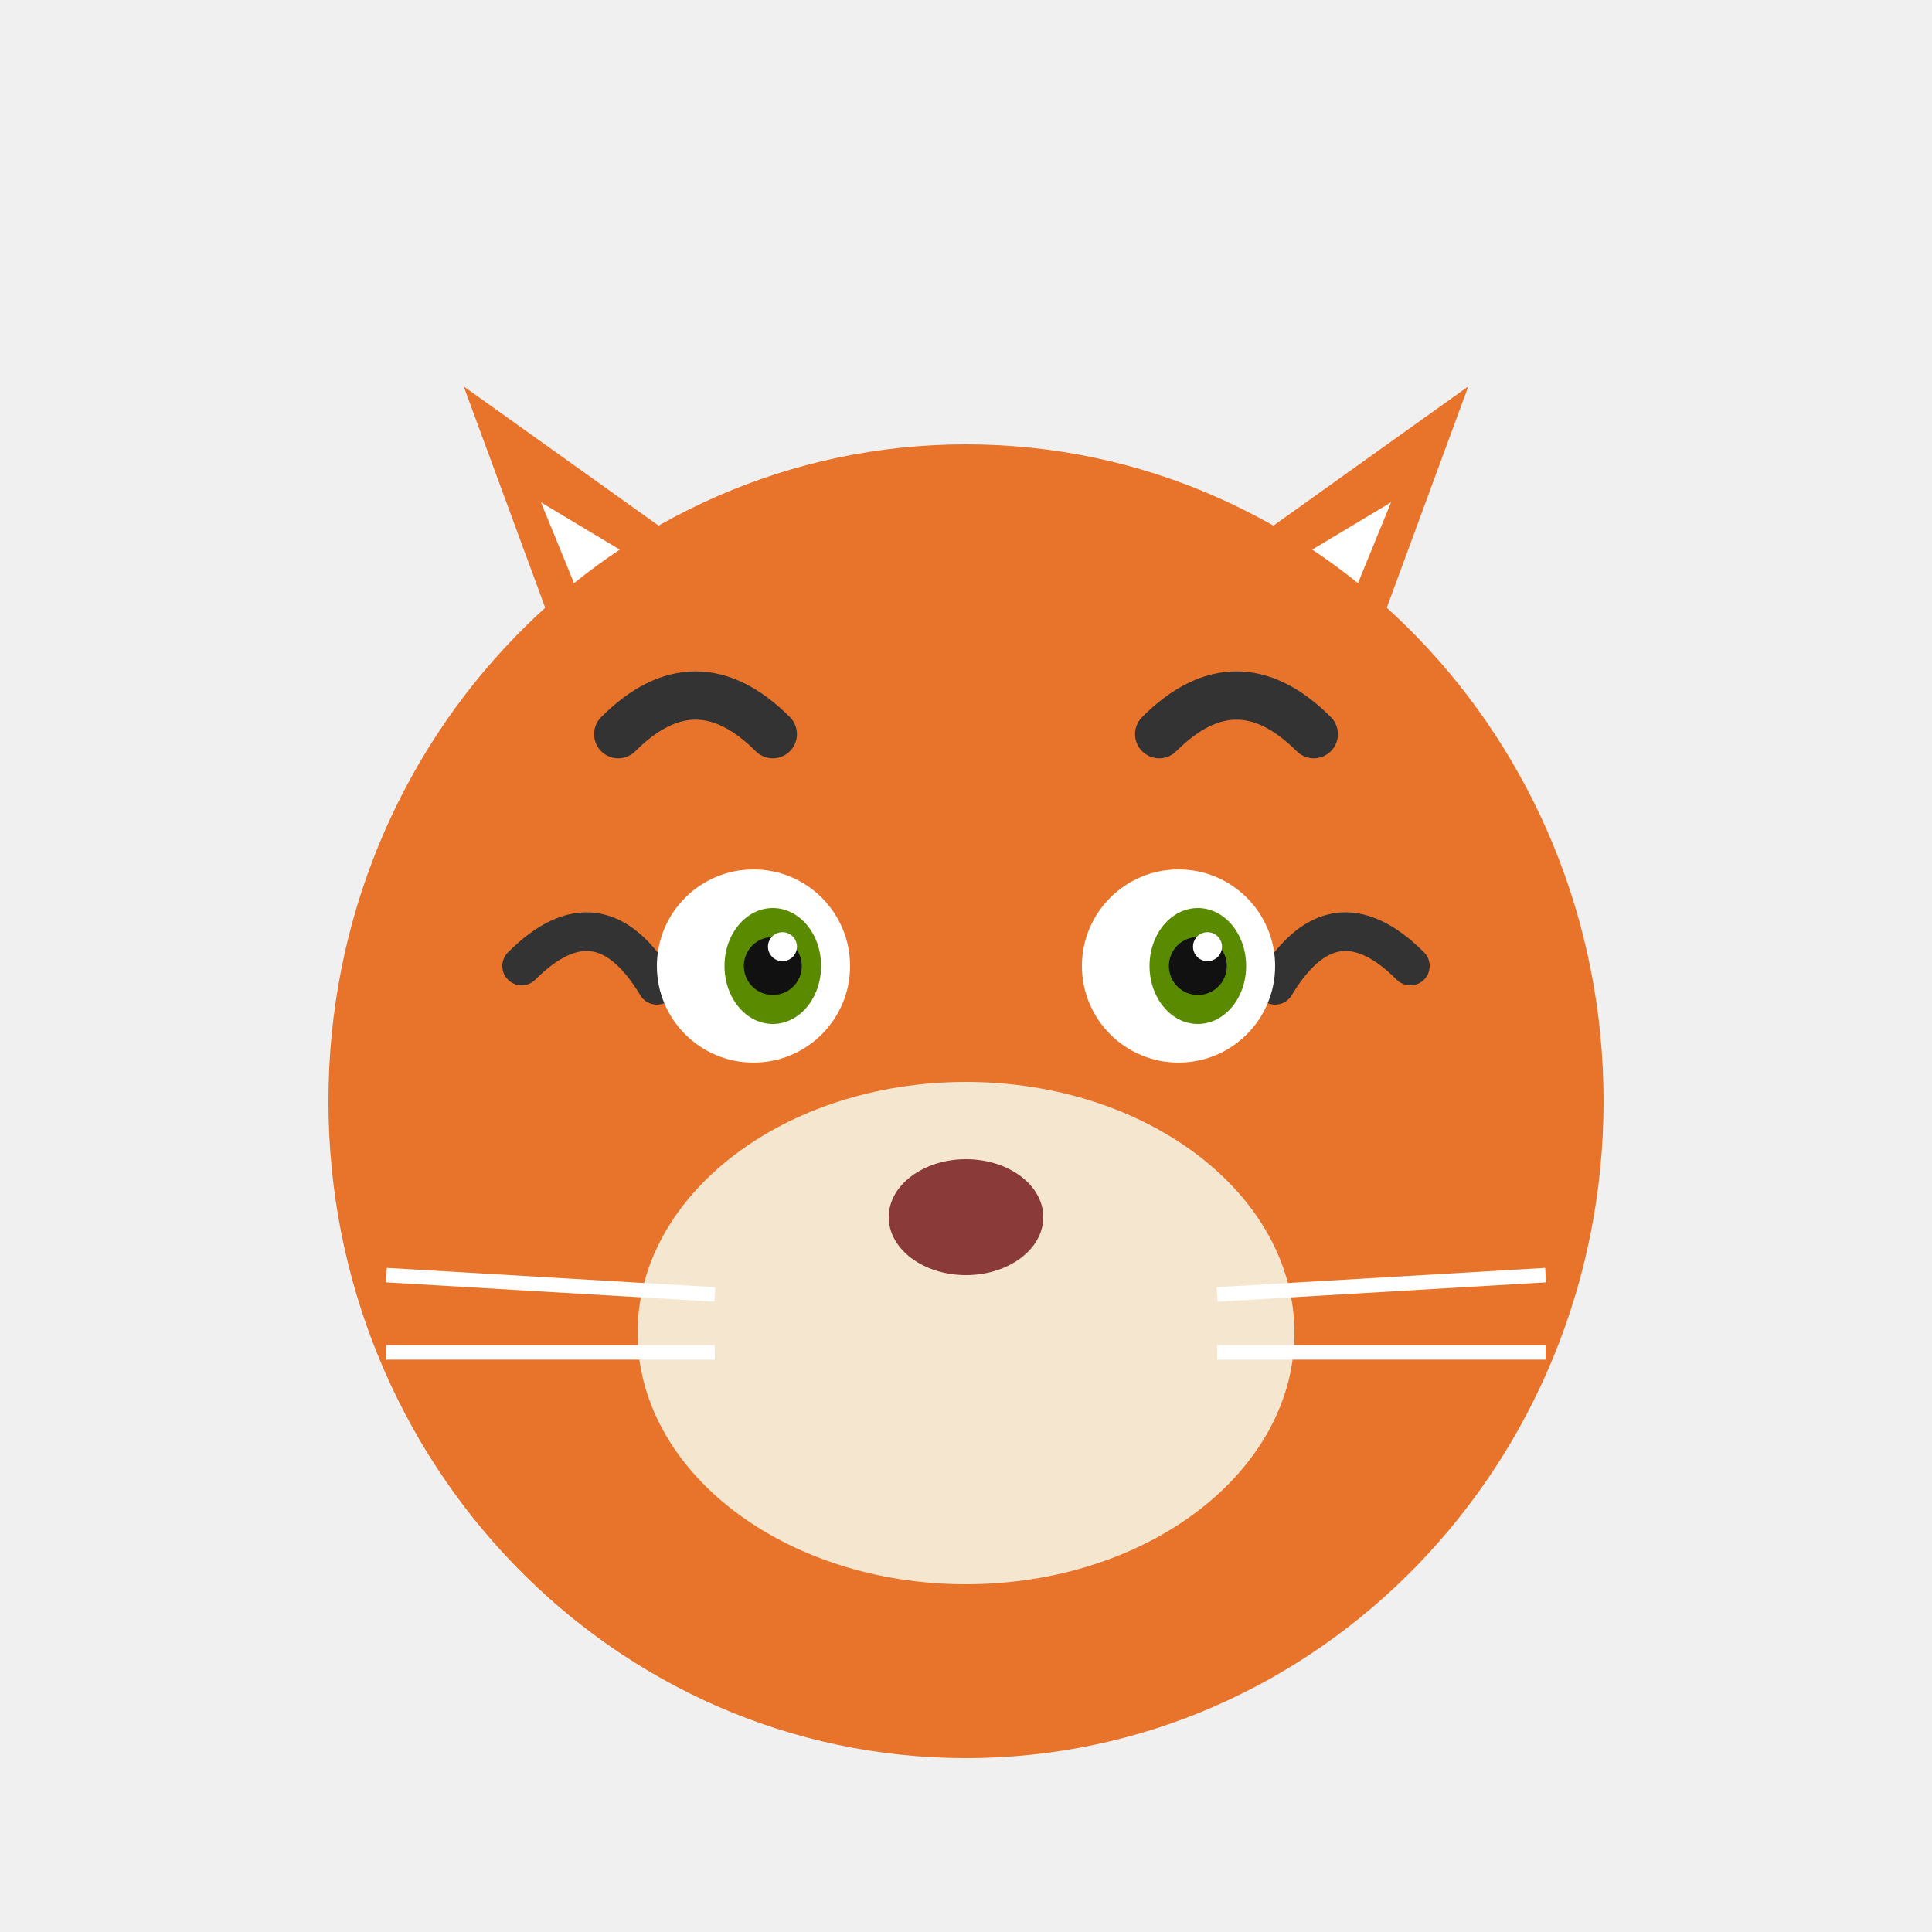
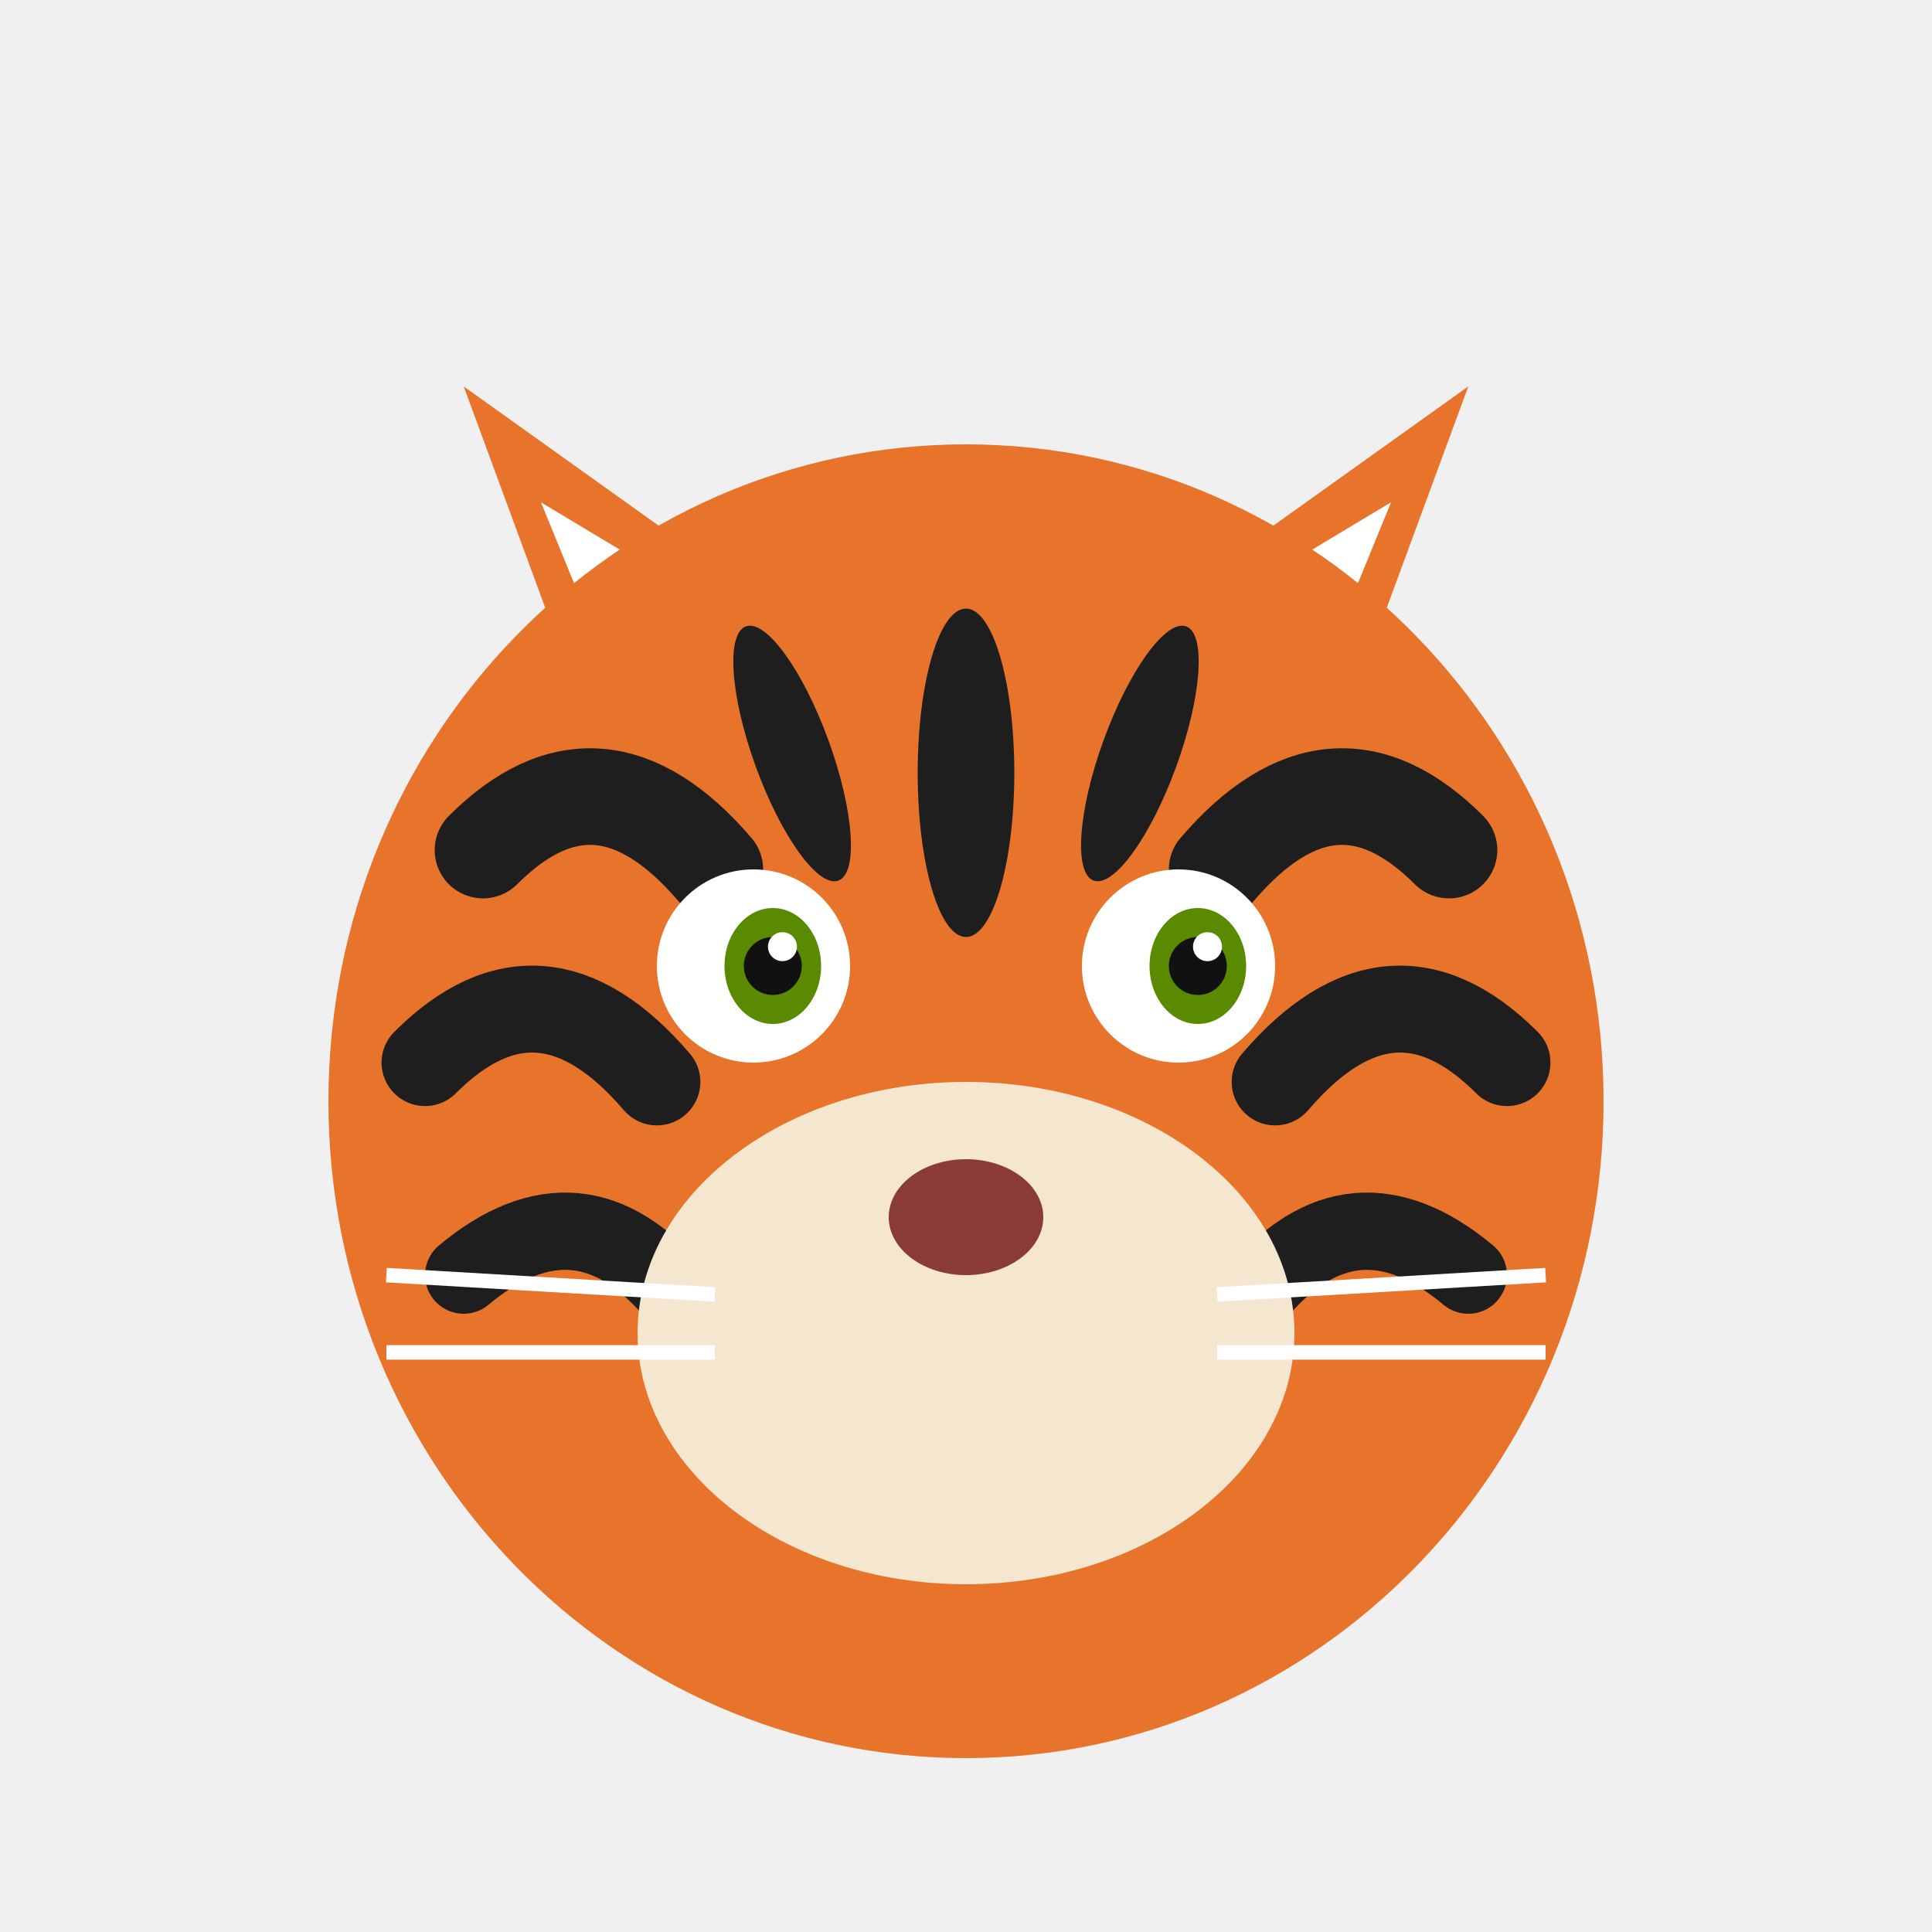
<svg xmlns="http://www.w3.org/2000/svg" viewBox="0 0 200 200" width="200" height="200">
  <polygon points="62,78 48,40 90,70" fill="#e8732a" />
  <polygon points="138,78 152,40 110,70" fill="#e8732a" />
  <polygon points="65,74 56,52 86,70" fill="#fff" />
  <polygon points="135,74 144,52 114,70" fill="#fff" />
  <ellipse cx="100" cy="114" rx="66" ry="68" fill="#e8732a" />
-   <path d="M64 76 Q72 68 80 76" stroke="#333" stroke-width="5" fill="none" stroke-linecap="round" />
-   <path d="M120 76 Q128 68 136 76" stroke="#333" stroke-width="5" fill="none" stroke-linecap="round" />
-   <path d="M54 100 Q62 92 68 102" stroke="#333" stroke-width="4" fill="none" stroke-linecap="round" />
-   <path d="M132 102 Q138 92 146 100" stroke="#333" stroke-width="4" fill="none" stroke-linecap="round" />
+   <ellipse cx="100" cy="80" rx="5" ry="17" fill="#1e1e1e" />
+   <ellipse cx="82" cy="78" rx="4" ry="14" fill="#1e1e1e" transform="rotate(-20 82 78)" />
+   <ellipse cx="118" cy="78" rx="4" ry="14" fill="#1e1e1e" transform="rotate(20 118 78)" />
+   <path d="M50,88  Q62,76 74,90" stroke="#1e1e1e" stroke-width="10" fill="none" stroke-linecap="round" />
+   <path d="M150,88 Q138,76 126,90" stroke="#1e1e1e" stroke-width="10" fill="none" stroke-linecap="round" />
+   <path d="M44,110 Q56,98 68,112" stroke="#1e1e1e" stroke-width="9" fill="none" stroke-linecap="round" />
+   <path d="M156,110 Q144,98 132,112" stroke="#1e1e1e" stroke-width="9" fill="none" stroke-linecap="round" />
+   <path d="M48,132 Q60,122 70,134" stroke="#1e1e1e" stroke-width="8" fill="none" stroke-linecap="round" />
+   <path d="M152,132 Q140,122 130,134" stroke="#1e1e1e" stroke-width="8" fill="none" stroke-linecap="round" />
  <ellipse cx="100" cy="138" rx="34" ry="26" fill="#f5e6d0" />
  <circle cx="78" cy="100" r="10" fill="#fff" />
  <circle cx="122" cy="100" r="10" fill="#fff" />
  <ellipse cx="80" cy="100" rx="5" ry="6" fill="#5a8a00" />
  <ellipse cx="124" cy="100" rx="5" ry="6" fill="#5a8a00" />
  <circle cx="80" cy="100" r="3" fill="#111" />
  <circle cx="124" cy="100" r="3" fill="#111" />
  <circle cx="81" cy="98" r="1.5" fill="#fff" />
  <circle cx="125" cy="98" r="1.5" fill="#fff" />
  <ellipse cx="100" cy="126" rx="8" ry="6" fill="#8b3a3a" />
  <line x1="40" y1="132" x2="74" y2="134" stroke="#fff" stroke-width="1.5" />
  <line x1="40" y1="140" x2="74" y2="140" stroke="#fff" stroke-width="1.5" />
  <line x1="126" y1="134" x2="160" y2="132" stroke="#fff" stroke-width="1.5" />
  <line x1="126" y1="140" x2="160" y2="140" stroke="#fff" stroke-width="1.5" />
</svg>
